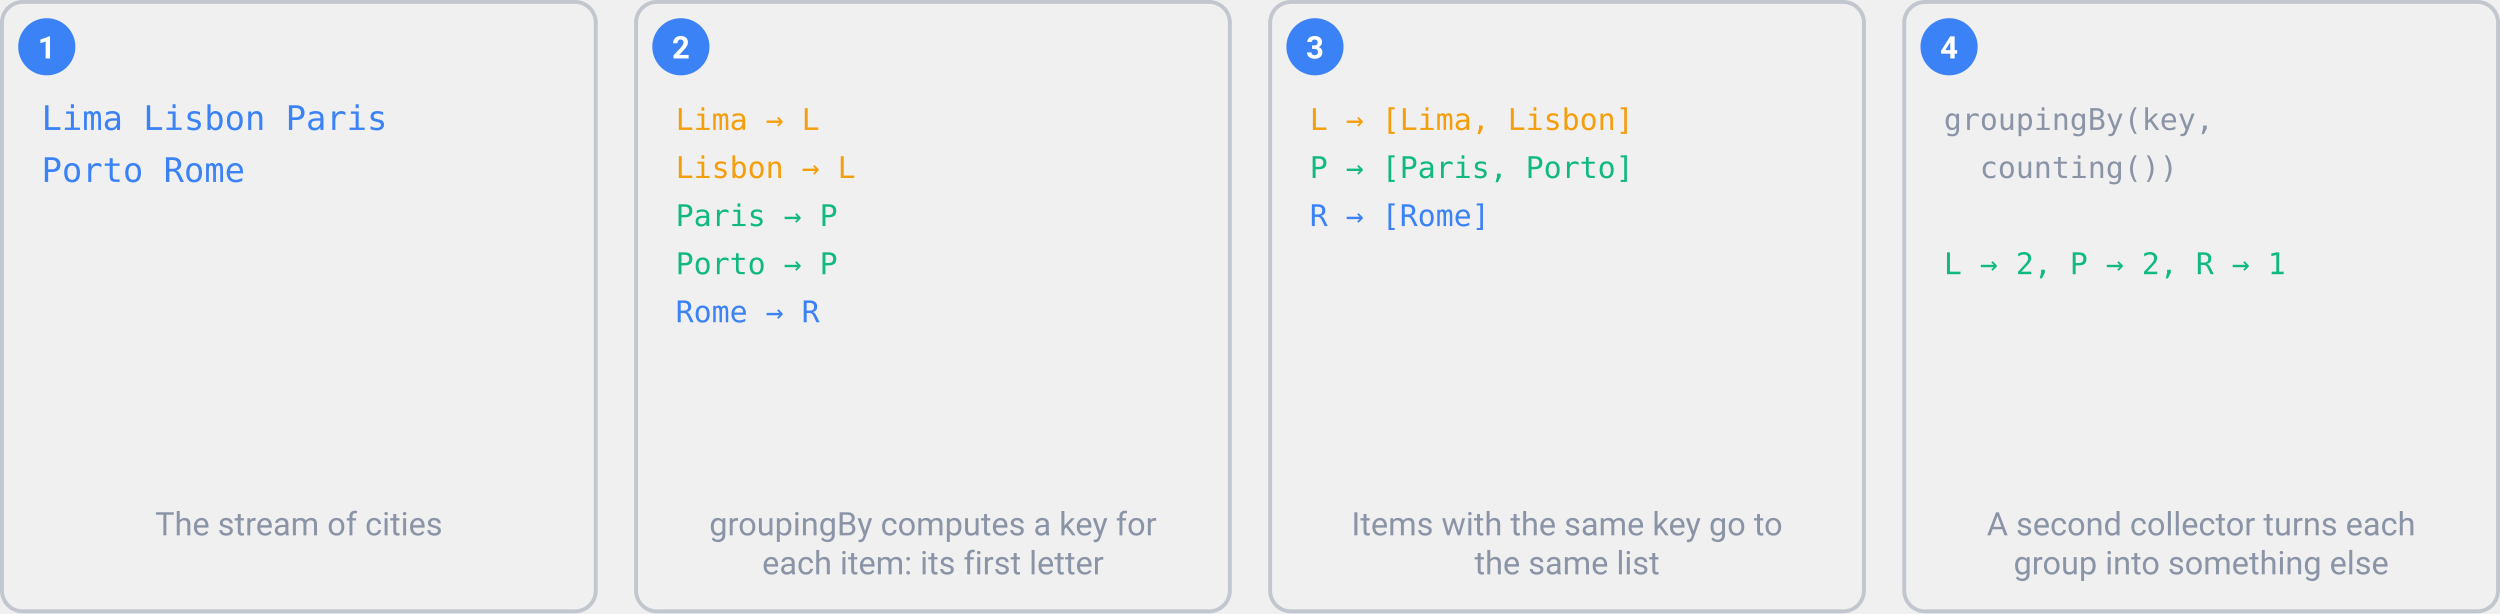
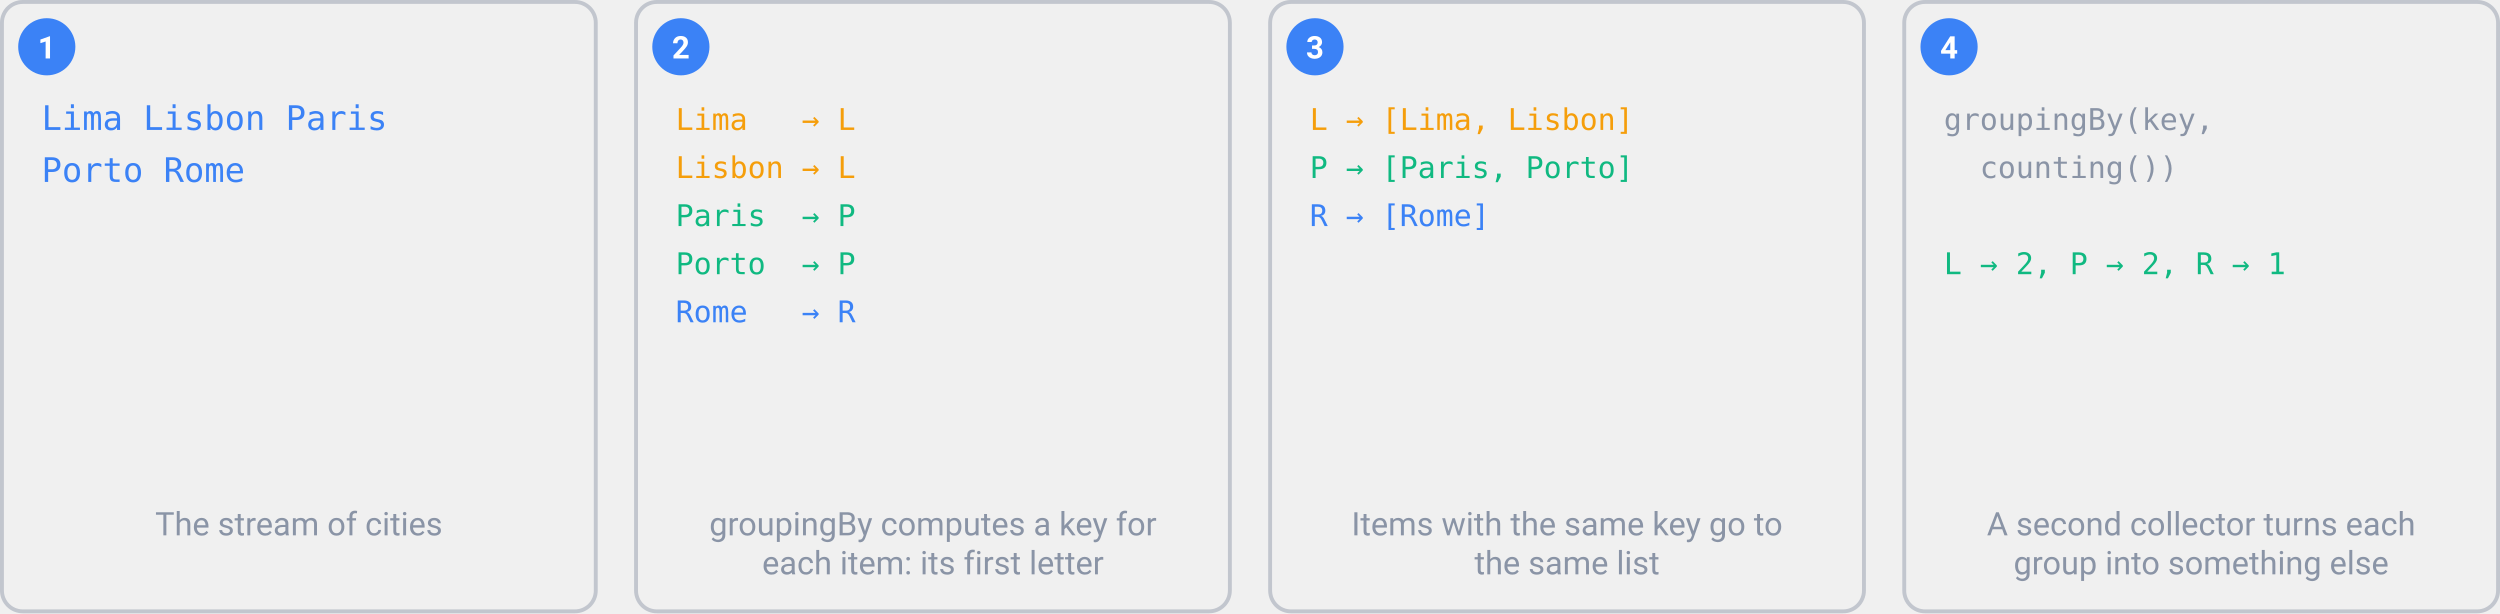
<svg xmlns="http://www.w3.org/2000/svg" viewBox="0 0 962 236" role="img" aria-label="groupingBy takes each city, computes its first letter as the key, and puts cities with the same key in the same list; with counting(), each group becomes its size">
  <g transform="translate(0 0)">
    <rect x="0.75" y="0.75" width="228.5" height="234.5" rx="8" fill="none" stroke="#8a94a6" stroke-opacity="0.45" stroke-width="1.5" />
    <circle cx="18" cy="18" r="11" fill="#3b82f6" />
    <text x="18" y="22.5" fill="#ffffff" font-size="12" font-weight="700" text-anchor="middle" font-family="-apple-system, 'Segoe UI', Roboto, sans-serif">1</text>
    <text x="16" y="50" fill="#3b82f6" font-size="13" text-anchor="start" font-family="ui-monospace, Menlo, Consolas, monospace">Lima Lisbon Paris</text>
    <text x="16" y="70" fill="#3b82f6" font-size="13" text-anchor="start" font-family="ui-monospace, Menlo, Consolas, monospace">Porto Rome</text>
    <text x="115.0" y="206" fill="#8a94a6" font-size="12.5" text-anchor="middle" font-family="-apple-system, 'Segoe UI', Roboto, sans-serif">The stream of cities</text>
  </g>
  <g transform="translate(244 0)">
    <rect x="0.75" y="0.75" width="228.5" height="234.5" rx="8" fill="none" stroke="#8a94a6" stroke-opacity="0.45" stroke-width="1.5" />
    <circle cx="18" cy="18" r="11" fill="#3b82f6" />
    <text x="18" y="22.5" fill="#ffffff" font-size="12" font-weight="700" text-anchor="middle" font-family="-apple-system, 'Segoe UI', Roboto, sans-serif">2</text>
-     <text x="16" y="50.0" fill="#f59e0b" font-size="11.5" text-anchor="start" font-family="ui-monospace, Menlo, Consolas, monospace">Lima   → L</text>
+     <text x="16" y="50.0" fill="#f59e0b" font-size="11.5" text-anchor="start" font-family="ui-monospace, Menlo, Consolas, monospace" xml:space="preserve">Lima   → L</text>
    <text x="16" y="68.5" fill="#f59e0b" font-size="11.5" text-anchor="start" font-family="ui-monospace, Menlo, Consolas, monospace">Lisbon → L</text>
-     <text x="16" y="87.0" fill="#10b981" font-size="11.5" text-anchor="start" font-family="ui-monospace, Menlo, Consolas, monospace">Paris  → P</text>
-     <text x="16" y="105.5" fill="#10b981" font-size="11.5" text-anchor="start" font-family="ui-monospace, Menlo, Consolas, monospace">Porto  → P</text>
-     <text x="16" y="124.0" fill="#3b82f6" font-size="11.5" text-anchor="start" font-family="ui-monospace, Menlo, Consolas, monospace">Rome   → R</text>
+     <text x="16" y="87.0" fill="#10b981" font-size="11.5" text-anchor="start" font-family="ui-monospace, Menlo, Consolas, monospace" xml:space="preserve">Paris  → P</text>
+     <text x="16" y="105.5" fill="#10b981" font-size="11.5" text-anchor="start" font-family="ui-monospace, Menlo, Consolas, monospace" xml:space="preserve">Porto  → P</text>
+     <text x="16" y="124.0" fill="#3b82f6" font-size="11.5" text-anchor="start" font-family="ui-monospace, Menlo, Consolas, monospace" xml:space="preserve">Rome   → R</text>
    <text x="115.0" y="206" fill="#8a94a6" font-size="12.5" text-anchor="middle" font-family="-apple-system, 'Segoe UI', Roboto, sans-serif">groupingBy computes a key for</text>
    <text x="115.0" y="221" fill="#8a94a6" font-size="12.5" text-anchor="middle" font-family="-apple-system, 'Segoe UI', Roboto, sans-serif">each item: its first letter</text>
  </g>
  <g transform="translate(488 0)">
    <rect x="0.75" y="0.75" width="228.5" height="234.5" rx="8" fill="none" stroke="#8a94a6" stroke-opacity="0.45" stroke-width="1.5" />
    <circle cx="18" cy="18" r="11" fill="#3b82f6" />
    <text x="18" y="22.5" fill="#ffffff" font-size="12" font-weight="700" text-anchor="middle" font-family="-apple-system, 'Segoe UI', Roboto, sans-serif">3</text>
    <text x="16" y="50.0" fill="#f59e0b" font-size="11.5" text-anchor="start" font-family="ui-monospace, Menlo, Consolas, monospace">L → [Lima, Lisbon]</text>
    <text x="16" y="68.5" fill="#10b981" font-size="11.5" text-anchor="start" font-family="ui-monospace, Menlo, Consolas, monospace">P → [Paris, Porto]</text>
    <text x="16" y="87.0" fill="#3b82f6" font-size="11.5" text-anchor="start" font-family="ui-monospace, Menlo, Consolas, monospace">R → [Rome]</text>
    <text x="115.0" y="206" fill="#8a94a6" font-size="12.5" text-anchor="middle" font-family="-apple-system, 'Segoe UI', Roboto, sans-serif">Items with the same key go to</text>
    <text x="115.0" y="221" fill="#8a94a6" font-size="12.5" text-anchor="middle" font-family="-apple-system, 'Segoe UI', Roboto, sans-serif">the same list</text>
  </g>
  <g transform="translate(732 0)">
    <rect x="0.75" y="0.75" width="228.5" height="234.5" rx="8" fill="none" stroke="#8a94a6" stroke-opacity="0.45" stroke-width="1.5" />
    <circle cx="18" cy="18" r="11" fill="#3b82f6" />
    <text x="18" y="22.5" fill="#ffffff" font-size="12" font-weight="700" text-anchor="middle" font-family="-apple-system, 'Segoe UI', Roboto, sans-serif">4</text>
    <text x="16" y="50.0" fill="#8a94a6" font-size="11.5" text-anchor="start" font-family="ui-monospace, Menlo, Consolas, monospace">groupingBy(key,</text>
    <text x="16" y="68.5" fill="#8a94a6" font-size="11.5" text-anchor="start" font-family="ui-monospace, Menlo, Consolas, monospace" xml:space="preserve">  counting())</text>
    <text x="16" y="87.0" fill="#3b82f6" font-size="11.5" text-anchor="start" font-family="ui-monospace, Menlo, Consolas, monospace" />
    <text x="16" y="105.5" fill="#10b981" font-size="11.5" text-anchor="start" font-family="ui-monospace, Menlo, Consolas, monospace">L → 2, P → 2, R → 1</text>
    <text x="115.0" y="206" fill="#8a94a6" font-size="12.5" text-anchor="middle" font-family="-apple-system, 'Segoe UI', Roboto, sans-serif">A second collector turns each</text>
    <text x="115.0" y="221" fill="#8a94a6" font-size="12.5" text-anchor="middle" font-family="-apple-system, 'Segoe UI', Roboto, sans-serif">group into something else</text>
  </g>
</svg>
